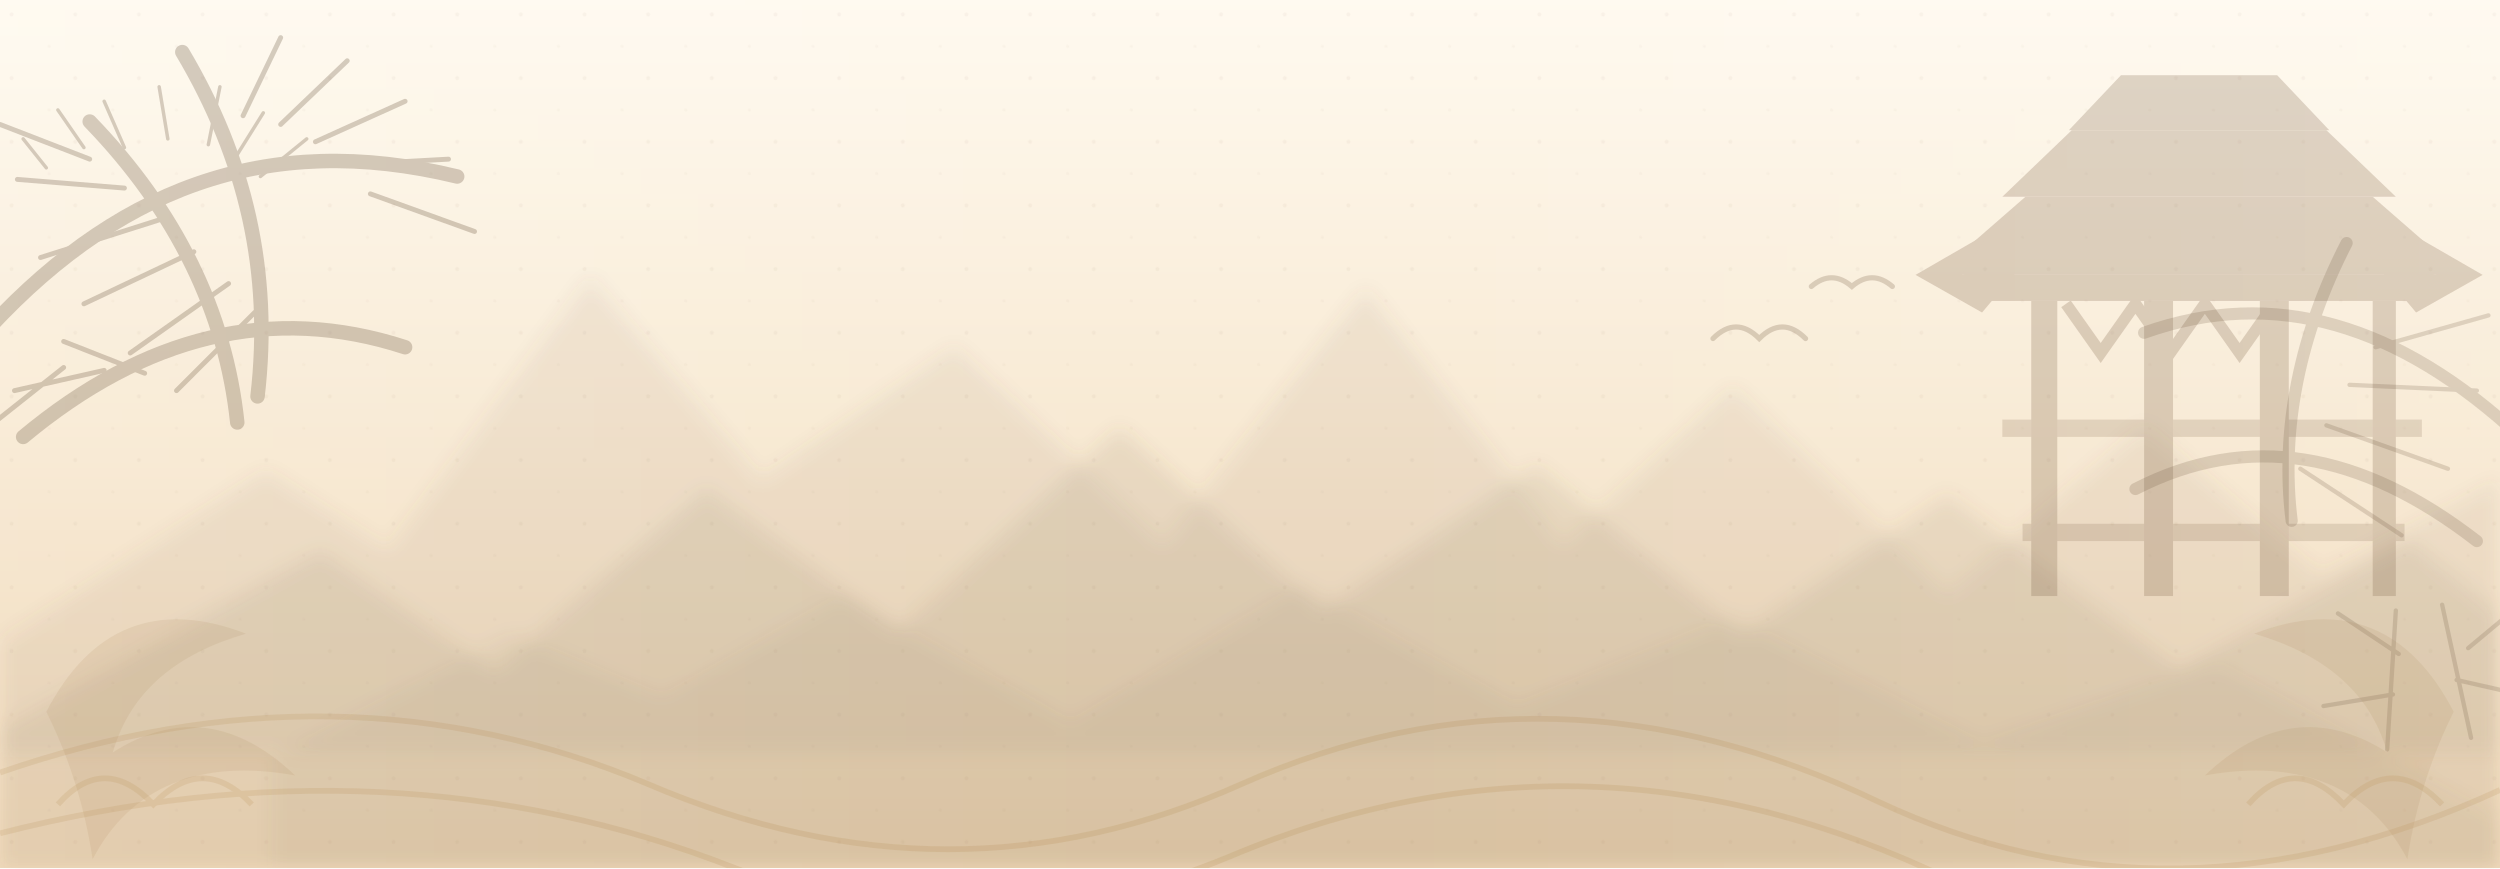
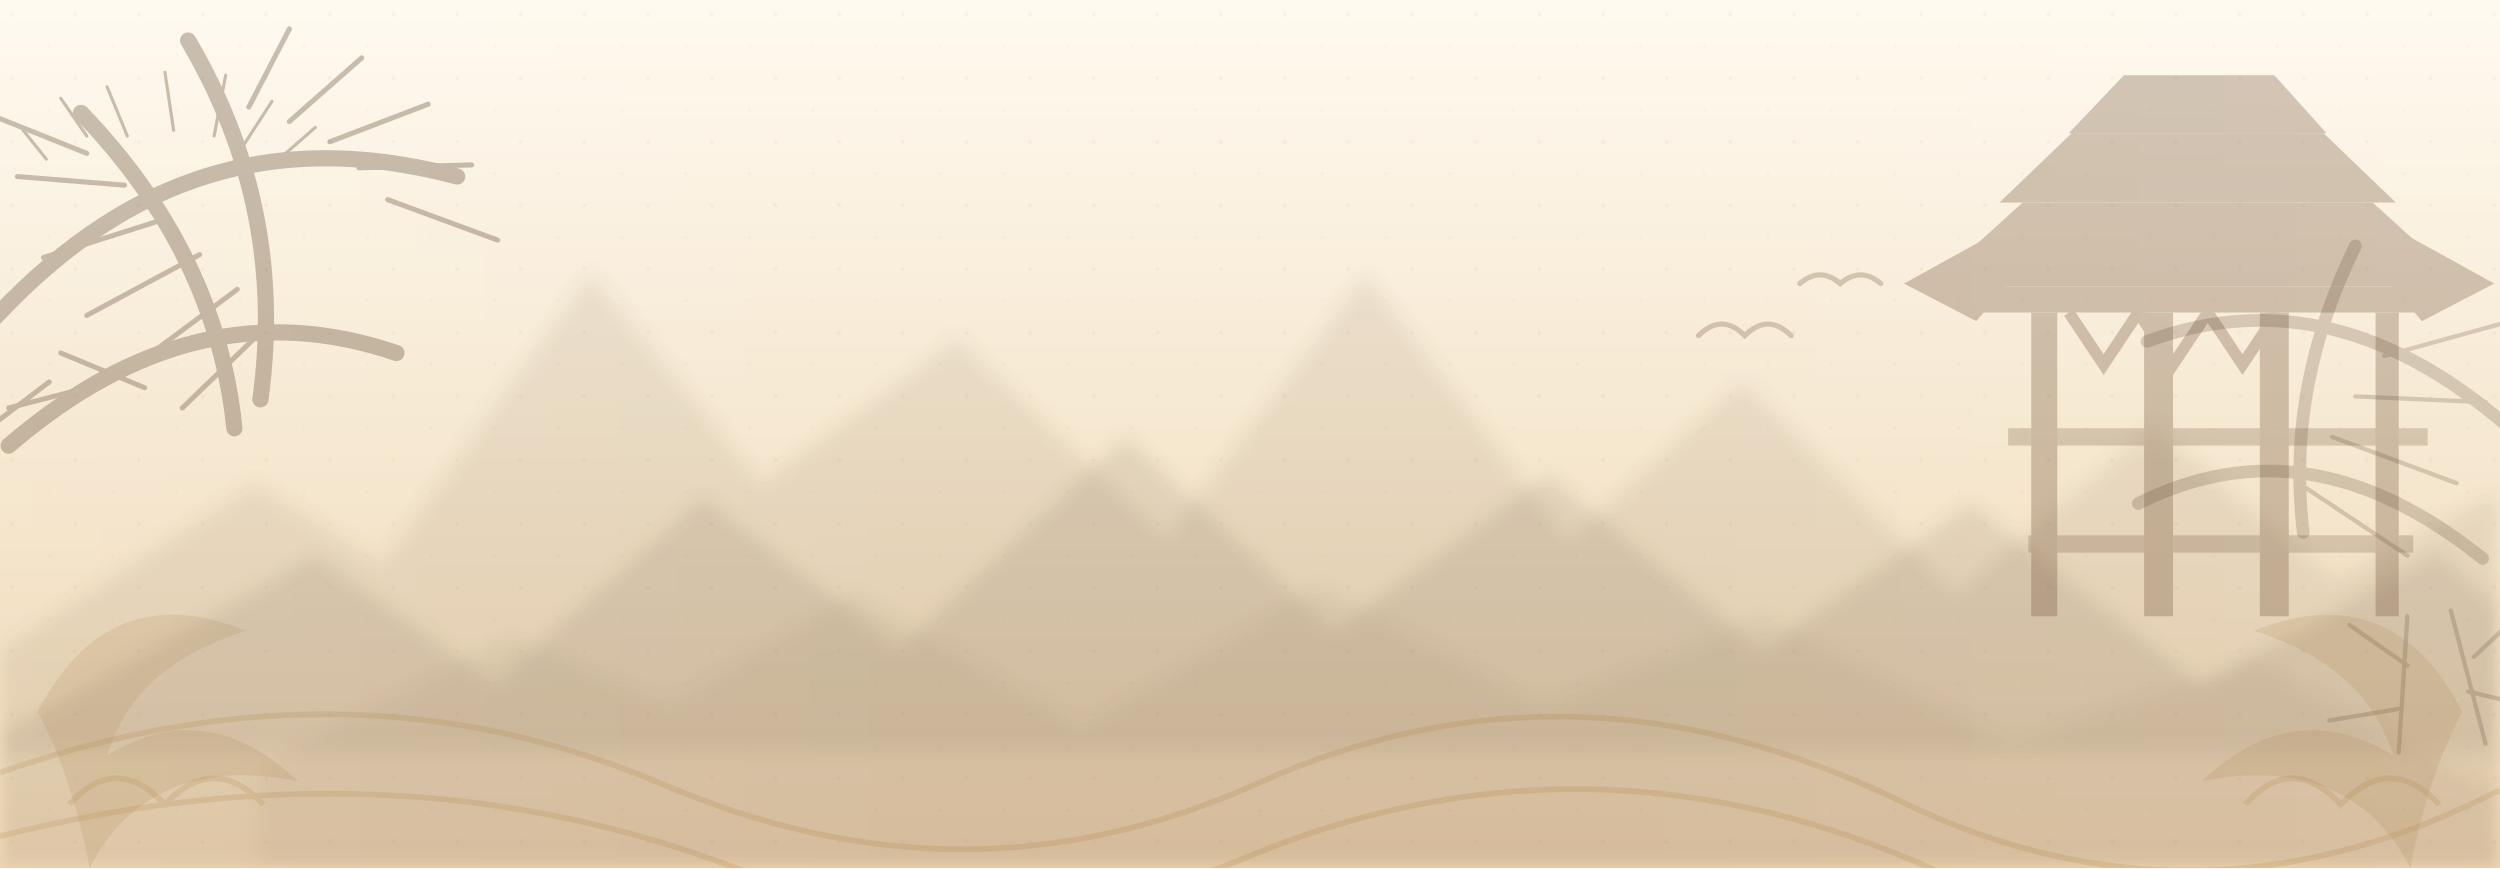
<svg xmlns="http://www.w3.org/2000/svg" viewBox="0 0 864 300" preserveAspectRatio="xMidYMid slice">
  <defs>
    <linearGradient id="paper" x1="0" y1="0" x2="0" y2="1">
      <stop stop-color="#fffaf0" />
-       <stop offset=".48" stop-color="#f8ead4" />
-       <stop offset="1" stop-color="#edd4b2" />
+       <stop offset=".44" stop-color="#f7ead4" />
+       <stop offset="1" stop-color="#edd4b0" />
    </linearGradient>
    <linearGradient id="mist" x1="0" y1="0" x2="1" y2="0">
-       <stop stop-color="#fff" stop-opacity=".50" />
-       <stop offset=".43" stop-color="#fff" stop-opacity=".05" />
-       <stop offset=".57" stop-color="#fff" stop-opacity=".05" />
-       <stop offset="1" stop-color="#fff" stop-opacity=".46" />
+       <stop stop-color="#fff" stop-opacity=".40" />
+       <stop offset=".35" stop-color="#fff" stop-opacity=".04" />
+       <stop offset=".65" stop-color="#fff" stop-opacity=".03" />
+       <stop offset="1" stop-color="#fff" stop-opacity=".32" />
    </linearGradient>
    <filter id="blur">
-       <feGaussianBlur stdDeviation="3.2" />
+       <feGaussianBlur stdDeviation="3.0" />
    </filter>
    <pattern id="grain" width="22" height="22" patternUnits="userSpaceOnUse">
-       <circle cx="4" cy="5" r=".7" fill="#77502d" opacity=".045" />
-       <circle cx="17" cy="16" r=".55" fill="#77502d" opacity=".03" />
+       <circle cx="4" cy="5" r=".7" fill="#77502d" opacity=".05" />
+       <circle cx="17" cy="16" r=".55" fill="#77502d" opacity=".032" />
    </pattern>
  </defs>
  <rect width="864" height="300" fill="url(#paper)" />
  <rect width="864" height="300" fill="url(#grain)" />
-   <g fill="#776550" filter="url(#blur)">
-     <path opacity=".09" d="M0 222L92 163l42 27 70-94 59 70 67-46 72 68 70-88 68 88 59-54 74 71 68-58 61 52 104-55v116H0z" />
-     <path opacity=".12" d="M0 252l111-62 60 42 73-63 66 49 77-70 70 63 74-50 71 58 71-48 80 60 80-44 71 58v75H0z" />
-     <path opacity=".07" d="M94 262l83-43 52 22 63-36 78 45 80-48 74 42 75-31 86 44 81-28 98 54v37H94z" />
+   <g fill="#77634d" filter="url(#blur)">
+     <path opacity=".12" d="M0 225L88 167l44 28 72-101 59 73 68-50 72 69 69-91 70 92 60-55 74 73 68-58 63 53 107-57v117H0z" />
+     <path opacity=".15" d="M0 254l109-62 62 44 72-64 68 52 78-73 72 67 74-54 74 61 72-51 80 63 81-46 72 60v79H0z" />
+     <path opacity=".08" d="M89 265l88-45 54 23 64-38 79 46 82-49 77 42 76-31 87 44 82-29 106 58v34H89z" />
  </g>
-   <g fill="none" stroke="#5d472f" stroke-linecap="round" opacity=".28">
-     <path stroke-width="5" d="M-8 118C39 65 92 45 158 61M8 151c42-35 86-46 132-31M63 18c22 37 31 76 26 119M31 42c30 31 47 66 51 104" />
-     <path stroke-width="1.7" d="M31 55L0 43M43 65L6 62M55 76L14 89M67 87L29 105M79 98l-34 24M88 108l-27 27M84 40l13-27M97 43l23-22M109 49l31-14M119 57l36-2M128 67l36 13M22 127l-29 23M36 128l-31 7M50 129l-28-11" />
-     <path stroke-width="1.2" d="M8 48l8 10m4-20 9 13m7-16 7 16m12-21 3 18m18-18-4 20m19-11-10 16m25-7-16 13" />
+   <g fill="none" stroke="#5b432c" stroke-linecap="round" opacity=".34">
+     <path stroke-width="5.6" d="M-10 119C37 64 90 43 158 61M3 154c43-37 87-48 134-32M65 14c23 39 31 80 25 124M28 39c31 32 49 69 53 109" />
+     <path stroke-width="1.75" d="M30 53L0 41M43 64L6 61M56 76L15 89M69 88l-39 21M82 100l-35 26M92 113l-29 28M86 37l14-27M100 42l25-22M114 49l34-13M124 58l39-1M134 69l38 14M17 132l-29 22M34 133l-31 8M50 134l-29-12" />
+     <path stroke-width="1.1" d="M8 45l8 10m5-21 9 13m7-17 7 17m13-22 3 20m18-19-4 21m20-12-11 17m26-8-16 14" />
  </g>
-   <g fill="#715238" opacity=".24">
-     <path d="M685 95h151v9H685z" />
-     <path d="M700 68h120l31 27H669z" />
-     <path d="M716 45h88l24 23H692z" />
-     <path d="M733 26h54l18 19h-90z" />
-     <path d="M662 95l26-15-10 15 23-6-16 19zm196 0-26-15 10 15-23-6 16 19z" />
-     <rect x="702" y="104" width="9" height="102" />
-     <rect x="741" y="104" width="10" height="102" />
-     <rect x="781" y="104" width="10" height="102" />
-     <rect x="820" y="104" width="8" height="102" />
-     <path d="M692 145h145v6H692zm7 36h132v6H699z" opacity=".75" />
-     <path d="M714 105l12 17 12-17 12 17 12-17 12 17 12-17" fill="none" stroke="#715238" stroke-width="4" />
+   <g fill="#6d4e34" opacity=".31">
+     <path d="M682 99h156v9H682z" />
+     <path d="M699 70h121l32 29H667z" />
+     <path d="M716 46h87l25 24H691z" />
+     <path d="M734 26h52l18 20h-89z" />
+     <path d="M658 98l29-16-11 16 24-7-17 20zm204 0-29-16 11 16-24-7 17 20z" />
+     <rect x="702" y="108" width="9" height="105" />
+     <rect x="741" y="108" width="10" height="105" />
+     <rect x="781" y="108" width="10" height="105" />
+     <rect x="821" y="108" width="8" height="105" />
+     <path d="M694 148h145v6H694zm7 37h133v6H701z" opacity=".78" />
+     <path d="M715 108l12 18 12-18 12 18 12-18 12 18 12-18" fill="none" stroke="#6d4e34" stroke-width="4" />
  </g>
-   <g fill="none" stroke="#5f472f" stroke-linecap="round" opacity=".20">
-     <path stroke-width="4.2" d="M871 151c-42-39-85-52-130-36m115 72c-40-31-79-38-118-18m73-85c-16 31-23 64-19 96" />
-     <path stroke-width="1.5" d="M821 120l39-11m-48 24 44 2m-52 12 42 15m-51 0 35 23M844 209l10 46M828 211l-3 48M853 224l18-15M849 235l22 5M829 226l-21-14M827 240l-24 4" />
+   <g fill="none" stroke="#5a432c" stroke-linecap="round" opacity=".23">
+     <path stroke-width="4.4" d="M875 155c-43-41-87-54-133-37m116 75c-40-32-79-39-119-19m75-89c-16 33-22 65-18 99" />
+     <path stroke-width="1.5" d="M824 123l40-11m-50 25 45 2m-53 12 43 16m-53 1 36 24M847 211l12 46m-27-44-3 47m26-33 17-16m-19 28 21 5m-42-14-20-14m17 29-24 4" />
  </g>
-   <g fill="#9b713b" opacity=".12">
-     <path d="M16 246c15-29 38-39 69-27-24 7-40 20-46 41 22-14 43-11 63 8-33-6-57 4-70 29-3-20-9-37-16-51z" />
-     <path d="M848 246c-15-29-38-39-69-27 24 7 40 20 46 41-22-14-43-11-63 8 33-6 57 4 70 29 3-20 9-37 16-51z" />
+   <g fill="#9b7037" opacity=".15">
+     <path d="M13 246c16-31 40-41 72-28-25 8-41 21-48 43 23-14 45-11 66 9-34-7-59 4-72 30-4-21-10-39-18-54z" />
+     <path d="M851 246c-16-31-40-41-72-28 25 8 41 21 48 43-23-14-45-11-66 9 34-7 59 4 72 30 4-21 10-39 18-54z" />
  </g>
-   <g fill="none" stroke="#ab7f3e" stroke-width="2" opacity=".17">
-     <path d="M0 267c78-27 153-26 224 4 70 30 138 30 205 0 72-32 145-30 220 6 68 32 139 31 215-4" />
-     <path d="M0 288c90-23 175-19 254 12 56 22 113 20 171-4 83-35 166-32 249 8 55 26 118 28 190 7" />
-     <path d="M20 278q16-18 33 0q17-18 34 0m690 0q16-18 33 0q17-18 34 0" />
+   <g fill="none" stroke="#aa7b37" stroke-width="2" opacity=".20">
+     <path d="M0 267c80-28 156-27 229 4 70 30 138 30 205 0 73-33 147-31 223 6 68 33 137 32 207-4" />
+     <path d="M0 289c91-23 177-19 257 12 56 22 114 20 172-4 83-35 166-32 249 8 56 26 118 28 186 7" />
+     <path d="M24 278q16-18 33 0q17-18 34 0m685 0q16-18 33 0q17-18 34 0" />
  </g>
-   <g fill="none" stroke="#6d5338" stroke-width="1.8" opacity=".24" stroke-linecap="round">
-     <path d="M592 117q8-8 16 0q8-8 16 0M626 99q7-6 14 0q7-6 14 0" />
+   <g fill="none" stroke="#684d31" stroke-width="1.8" opacity=".27" stroke-linecap="round">
+     <path d="M587 116q8-8 16 0q8-8 16 0M622 98q7-6 14 0q7-6 14 0" />
  </g>
-   <rect width="864" height="300" fill="url(#mist)" opacity=".18" />
+   <rect width="864" height="300" fill="url(#mist)" opacity=".15" />
</svg>
